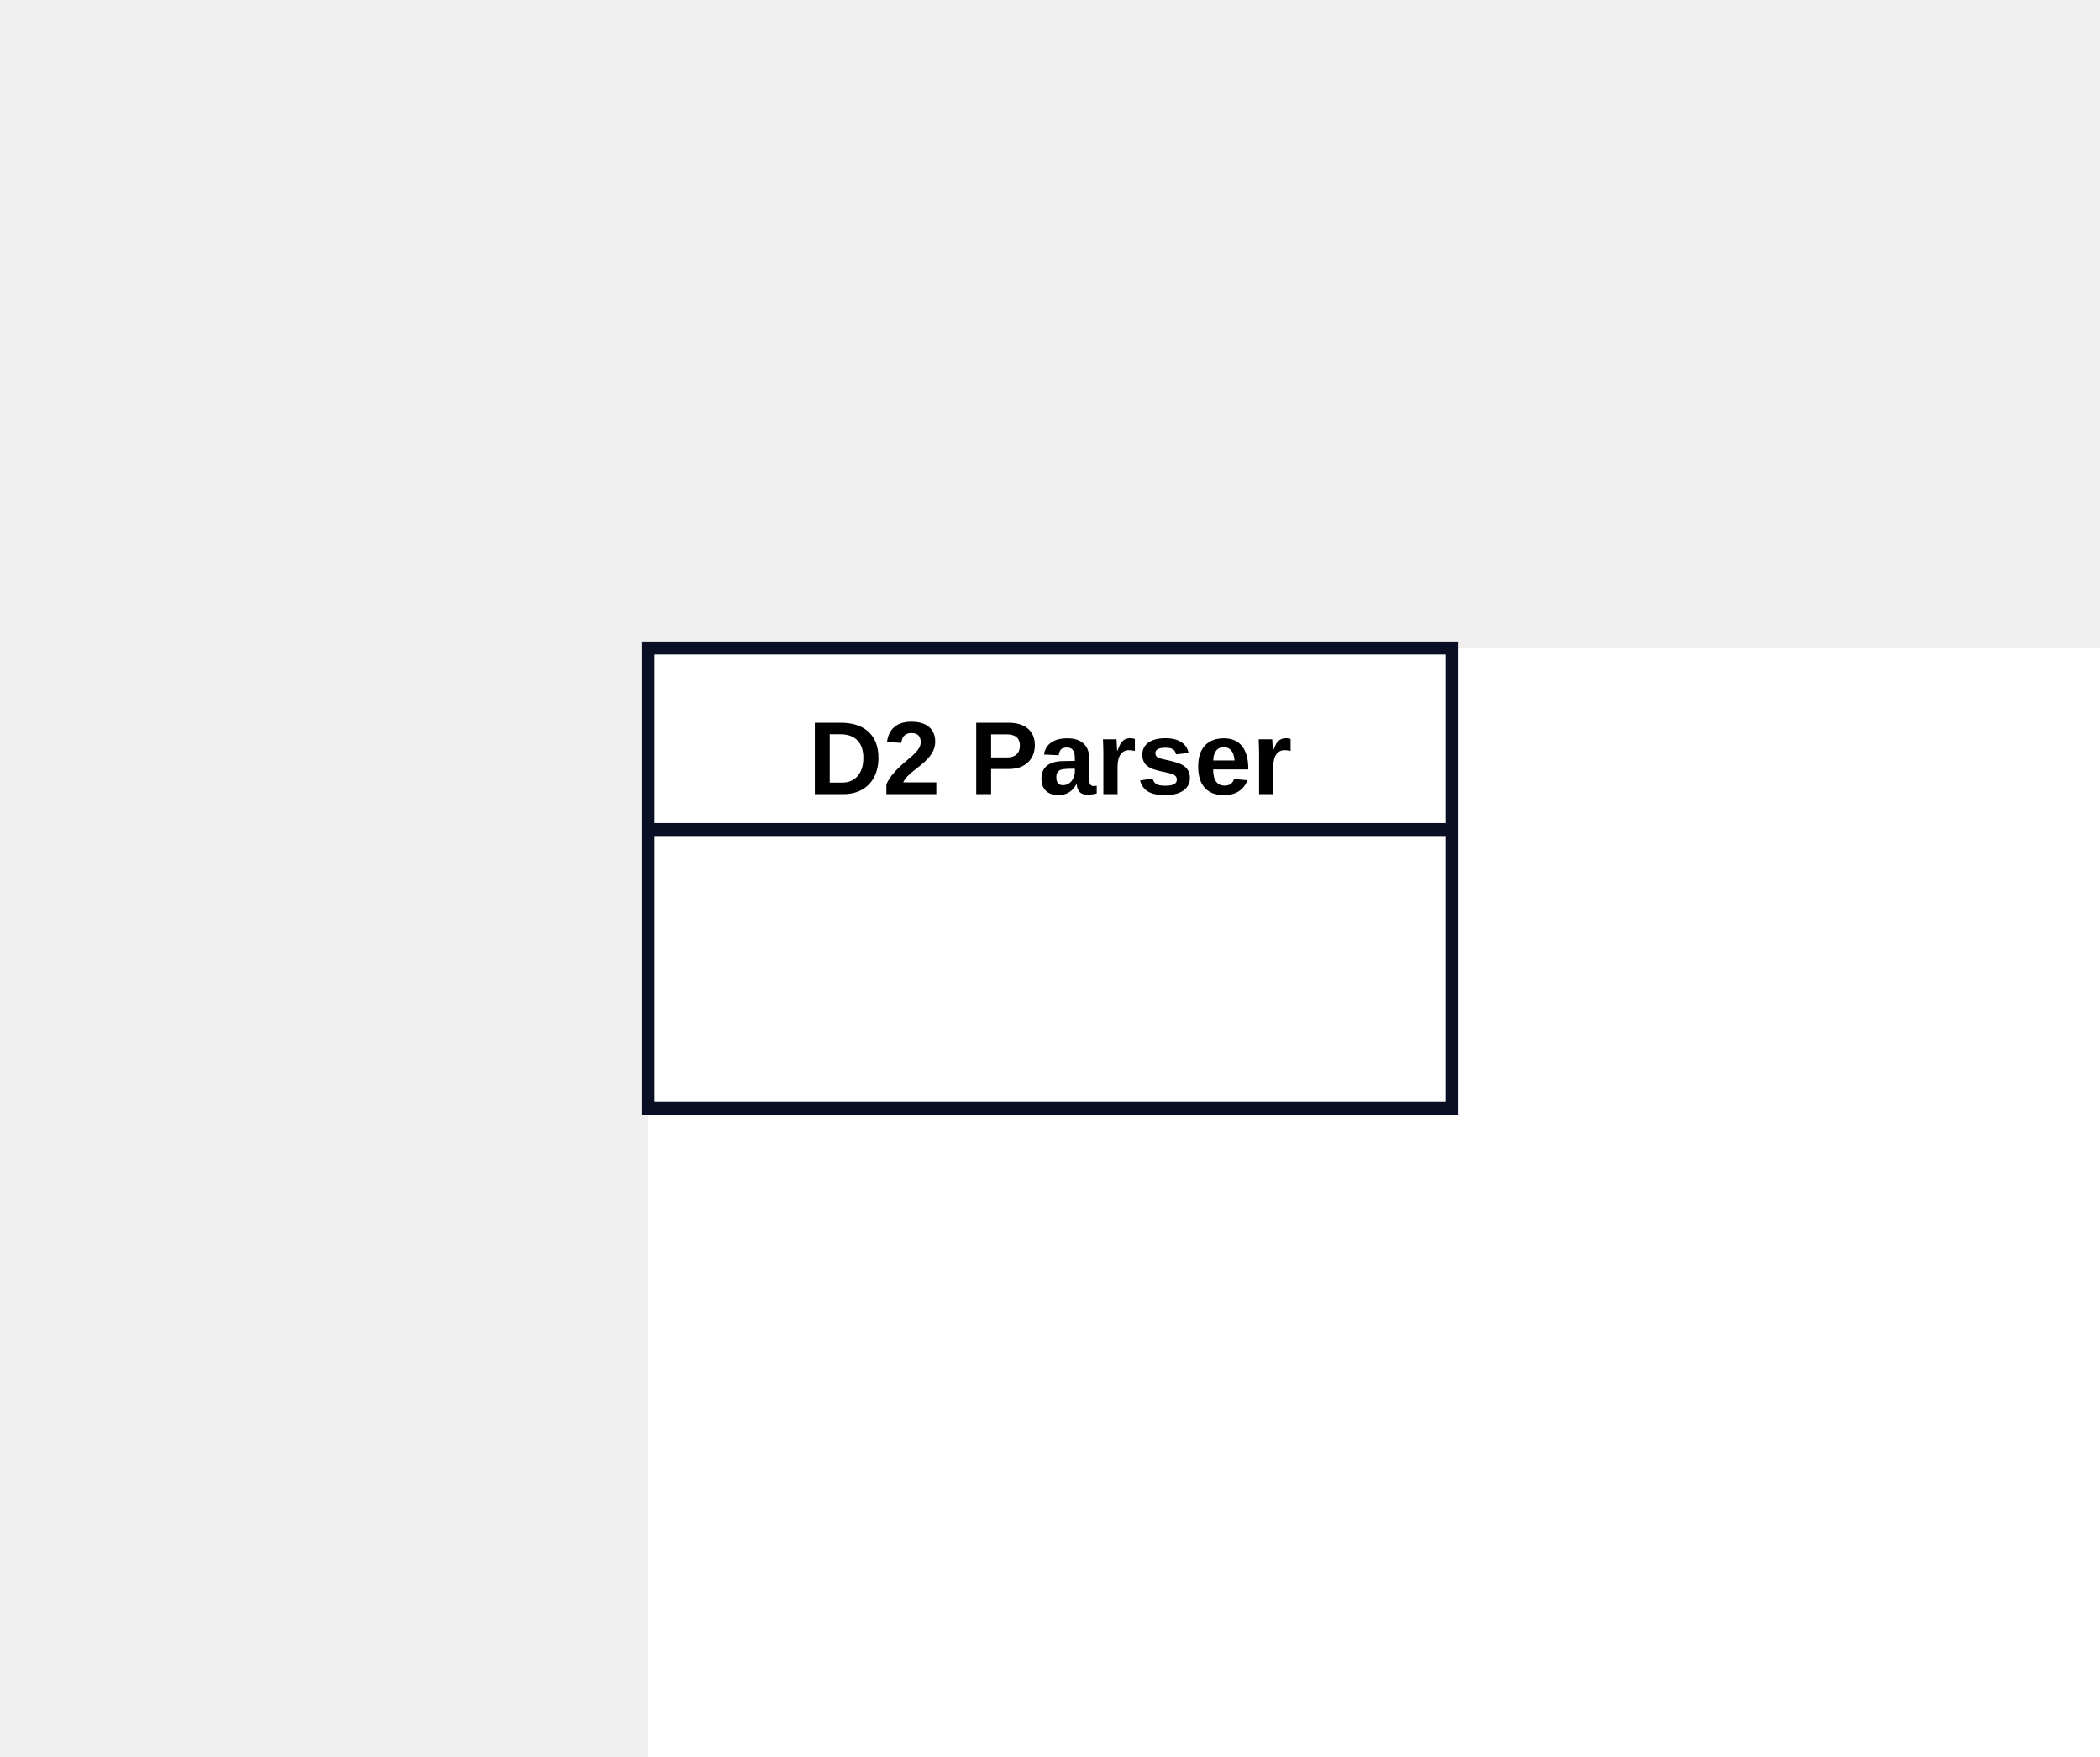
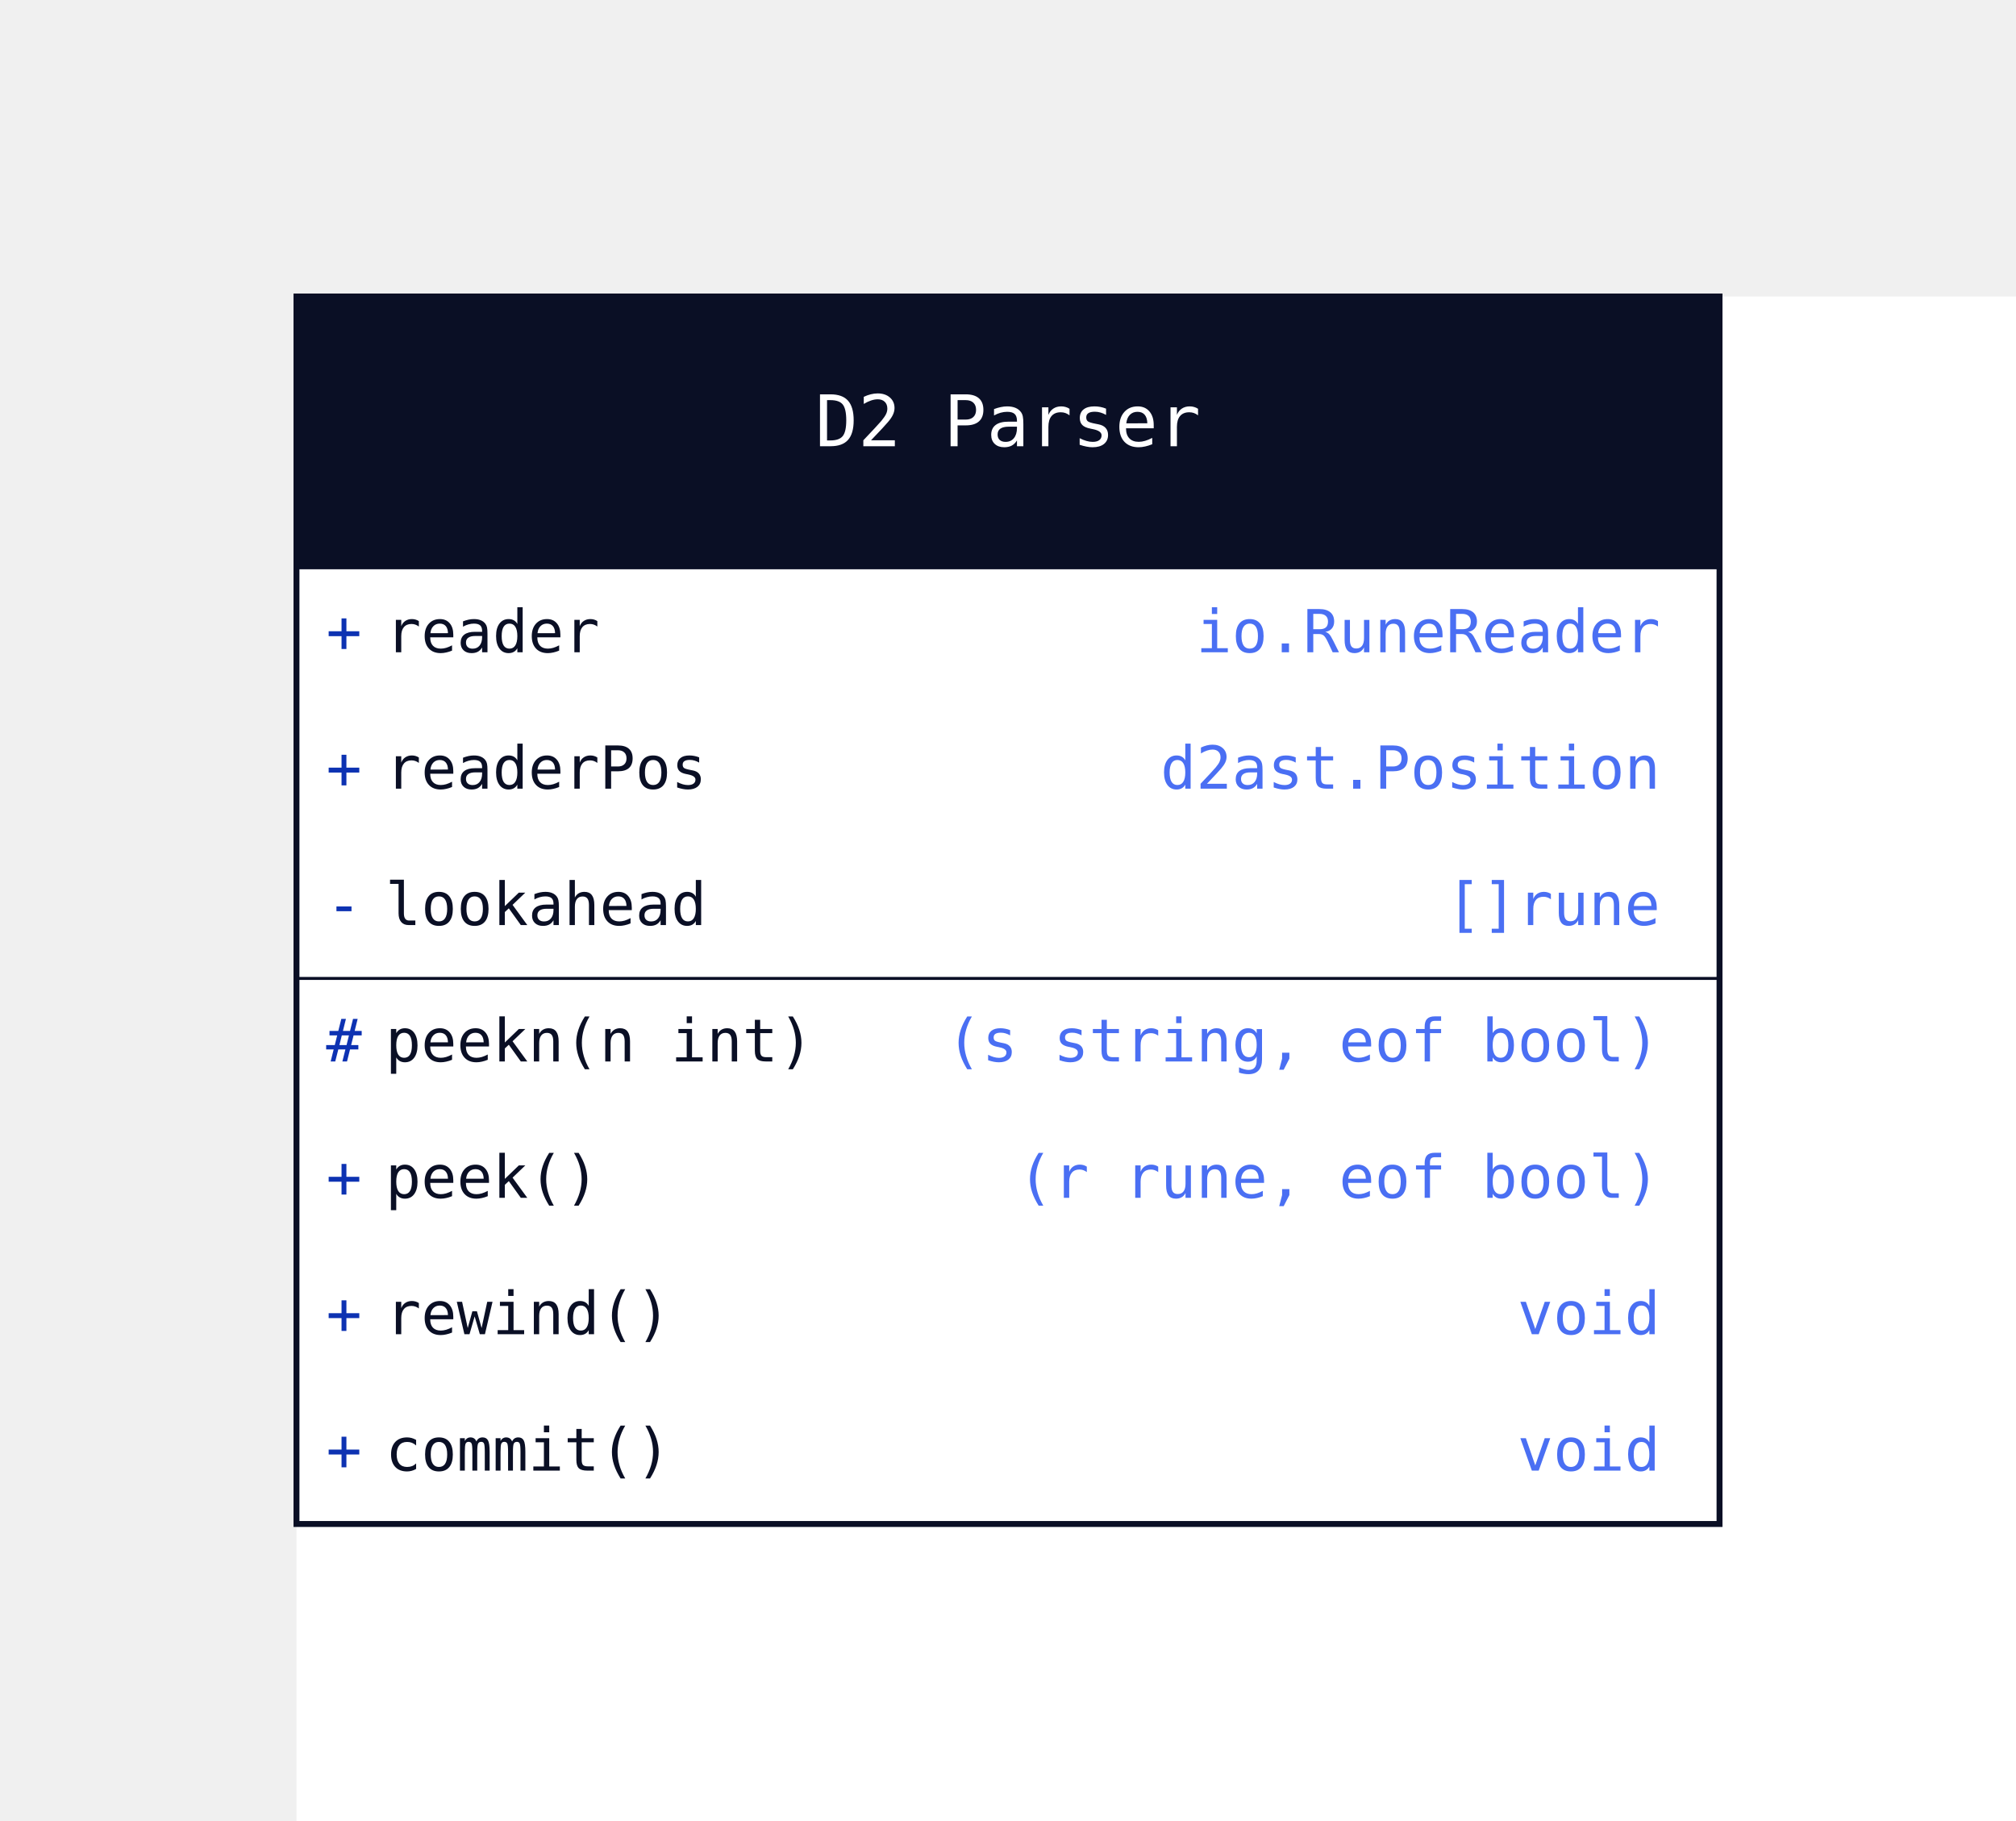
- <svg xmlns="http://www.w3.org/2000/svg" width="324" height="271" viewBox="-100 -100 324 271" data-d2-version="0.1.0">
+ <svg xmlns="http://www.w3.org/2000/svg" width="680" height="614" viewBox="-100 -100 680 614" data-d2-version="0.1.0">
  <defs>
    <marker id="arrow-triangle" markerWidth="10" markerHeight="10" refX="10" refY="5" orient="auto" markerUnits="strokeWidth">
      <path d="M0,0 L10,5 L0,10 Z" fill="#0A0F25" />
    </marker>
    <marker id="arrow-triangle-reverse" markerWidth="10" markerHeight="10" refX="0" refY="5" orient="auto" markerUnits="strokeWidth">
      <path d="M10,0 L0,5 L10,10 Z" fill="#0A0F25" />
    </marker>
    <marker id="arrow-diamond" markerWidth="10" markerHeight="10" refX="10" refY="5" orient="auto" markerUnits="strokeWidth">
      <path d="M0,5 L5,0 L10,5 L5,10 Z" fill="#0A0F25" />
    </marker>
    <marker id="arrow-diamond-reverse" markerWidth="10" markerHeight="10" refX="0" refY="5" orient="auto" markerUnits="strokeWidth">
      <path d="M0,5 L5,0 L10,5 L5,10 Z" fill="#0A0F25" />
    </marker>
    <marker id="arrow-circle" markerWidth="10" markerHeight="10" refX="6" refY="5" orient="auto" markerUnits="strokeWidth">
      <circle cx="5" cy="5" r="4" fill="#0A0F25" />
    </marker>
    <marker id="arrow-circle-reverse" markerWidth="10" markerHeight="10" refX="4" refY="5" orient="auto" markerUnits="strokeWidth">
      <circle cx="5" cy="5" r="4" fill="#0A0F25" />
    </marker>
    <marker id="arrow-cf-one" markerWidth="10" markerHeight="10" refX="10" refY="5" orient="auto" markerUnits="strokeWidth">
      <line x1="10" y1="0" x2="10" y2="10" stroke="#0A0F25" stroke-width="2" />
    </marker>
    <marker id="arrow-cf-one-reverse" markerWidth="10" markerHeight="10" refX="0" refY="5" orient="auto" markerUnits="strokeWidth">
      <line x1="0" y1="0" x2="0" y2="10" stroke="#0A0F25" stroke-width="2" />
    </marker>
    <marker id="arrow-cf-many" markerWidth="10" markerHeight="10" refX="10" refY="5" orient="auto" markerUnits="strokeWidth">
      <path d="M0,5 L10,0 M0,5 L10,5 M0,5 L10,10" stroke="#0A0F25" stroke-width="2" fill="none" />
    </marker>
    <marker id="arrow-cf-many-reverse" markerWidth="10" markerHeight="10" refX="0" refY="5" orient="auto" markerUnits="strokeWidth">
      <path d="M10,5 L0,0 M10,5 L0,5 M10,5 L0,10" stroke="#0A0F25" stroke-width="2" fill="none" />
    </marker>
    <marker id="arrow-cf-one-required" markerWidth="10" markerHeight="10" refX="10" refY="5" orient="auto" markerUnits="strokeWidth">
      <line x1="10" y1="0" x2="10" y2="10" stroke="#0A0F25" stroke-width="2" />
      <line x1="7" y1="0" x2="7" y2="10" stroke="#0A0F25" stroke-width="2" />
    </marker>
    <marker id="arrow-cf-one-required-reverse" markerWidth="10" markerHeight="10" refX="0" refY="5" orient="auto" markerUnits="strokeWidth">
      <line x1="0" y1="0" x2="0" y2="10" stroke="#0A0F25" stroke-width="2" />
      <line x1="3" y1="0" x2="3" y2="10" stroke="#0A0F25" stroke-width="2" />
    </marker>
    <marker id="arrow-cf-many-required" markerWidth="10" markerHeight="10" refX="10" refY="5" orient="auto" markerUnits="strokeWidth">
      <path d="M0,5 L10,0 M0,5 L10,5 M0,5 L10,10" stroke="#0A0F25" stroke-width="2" fill="none" />
      <line x1="3" y1="0" x2="3" y2="10" stroke="#0A0F25" stroke-width="2" />
    </marker>
    <marker id="arrow-cf-many-required-reverse" markerWidth="10" markerHeight="10" refX="0" refY="5" orient="auto" markerUnits="strokeWidth">
      <path d="M10,5 L0,0 M10,5 L0,5 M10,5 L0,10" stroke="#0A0F25" stroke-width="2" fill="none" />
      <line x1="7" y1="0" x2="7" y2="10" stroke="#0A0F25" stroke-width="2" />
    </marker>
    <marker id="arrow-cf-one-optional" markerWidth="10" markerHeight="10" refX="10" refY="5" orient="auto" markerUnits="strokeWidth">
      <line x1="10" y1="0" x2="10" y2="10" stroke="#0A0F25" stroke-width="2" />
      <circle cx="7" cy="5" r="2" stroke="#0A0F25" stroke-width="2" fill="white" />
    </marker>
    <marker id="arrow-cf-one-optional-reverse" markerWidth="10" markerHeight="10" refX="0" refY="5" orient="auto" markerUnits="strokeWidth">
      <line x1="0" y1="0" x2="0" y2="10" stroke="#0A0F25" stroke-width="2" />
      <circle cx="3" cy="5" r="2" stroke="#0A0F25" stroke-width="2" fill="white" />
    </marker>
    <marker id="arrow-cf-many-optional" markerWidth="10" markerHeight="10" refX="10" refY="5" orient="auto" markerUnits="strokeWidth">
      <path d="M0,5 L10,0 M0,5 L10,5 M0,5 L10,10" stroke="#0A0F25" stroke-width="2" fill="none" />
      <circle cx="3" cy="5" r="2" stroke="#0A0F25" stroke-width="2" fill="white" />
    </marker>
    <marker id="arrow-cf-many-optional-reverse" markerWidth="10" markerHeight="10" refX="0" refY="5" orient="auto" markerUnits="strokeWidth">
      <path d="M10,5 L0,0 M10,5 L0,5 M10,5 L0,10" stroke="#0A0F25" stroke-width="2" fill="none" />
      <circle cx="7" cy="5" r="2" stroke="#0A0F25" stroke-width="2" fill="white" />
    </marker>
    <marker id="arrow-line" markerWidth="10" markerHeight="10" refX="10" refY="5" orient="auto" markerUnits="strokeWidth">
      <line x1="10" y1="0" x2="10" y2="10" stroke="#0A0F25" stroke-width="2" />
    </marker>
    <marker id="arrow-line-reverse" markerWidth="10" markerHeight="10" refX="0" refY="5" orient="auto" markerUnits="strokeWidth">
      <line x1="0" y1="0" x2="0" y2="10" stroke="#0A0F25" stroke-width="2" />
    </marker>
    <marker id="arrow-open" markerWidth="10" markerHeight="10" refX="10" refY="5" orient="auto" markerUnits="strokeWidth">
      <path d="M0,0 L10,5 L0,10" stroke="#0A0F25" stroke-width="2" fill="none" />
    </marker>
    <marker id="arrow-open-reverse" markerWidth="10" markerHeight="10" refX="0" refY="5" orient="auto" markerUnits="strokeWidth">
      <path d="M10,0 L0,5 L10,10" stroke="#0A0F25" stroke-width="2" fill="none" />
    </marker>
    <marker id="arrow" markerWidth="10" markerHeight="10" refX="10" refY="5" orient="auto" markerUnits="strokeWidth">
      <path d="M0,0 L10,5 L0,10 Z" fill="#0A0F25" />
    </marker>
    <marker id="arrow-reverse" markerWidth="10" markerHeight="10" refX="0" refY="5" orient="auto" markerUnits="strokeWidth">
      <path d="M10,0 L0,5 L10,10 Z" fill="#0A0F25" />
    </marker>
  </defs>
  <rect width="100%" height="100%" fill="#FFFFFF" />
  <g id="base-layer">
-     <rect x="0" y="0" width="124" height="71" fill="#FFFFFF" stroke="#0A0F25" stroke-width="2" />
-     <text x="62" y="18" text-anchor="middle" dominant-baseline="middle" font-family="Arial, sans-serif" font-size="16" font-weight="bold">D2 Parser</text>
-     <line x1="0" y1="28" x2="124" y2="28" stroke="#0A0F25" stroke-width="2" />
+     <rect x="0" y="0" width="480" height="414" fill="#FFFFFF" stroke="#0A0F25" stroke-width="2" />
+     <rect x="0" y="0" width="480" height="92" fill="#0A0F25" stroke="none" stroke-width="0" />
+     <text x="240" y="50.5" text-anchor="middle" font-family="'SF Mono', 'Fira Code', 'Consolas', monospace" font-size="24" fill="#FFFFFF">D2 Parser</text>
+     <text x="10" y="120" text-anchor="start" font-family="'SF Mono', 'Fira Code', 'Consolas', monospace" font-size="20" fill="#0D32B2">+</text>
+     <text x="30" y="120" text-anchor="start" font-family="'SF Mono', 'Fira Code', 'Consolas', monospace" font-size="20" fill="#0A0F25" text-decoration="none">reader</text>
+     <text x="460" y="120" text-anchor="end" font-family="'SF Mono', 'Fira Code', 'Consolas', monospace" font-size="20" fill="#4A6FF3">io.RuneReader</text>
+     <text x="10" y="166" text-anchor="start" font-family="'SF Mono', 'Fira Code', 'Consolas', monospace" font-size="20" fill="#0D32B2">+</text>
+     <text x="30" y="166" text-anchor="start" font-family="'SF Mono', 'Fira Code', 'Consolas', monospace" font-size="20" fill="#0A0F25" text-decoration="none">readerPos</text>
+     <text x="460" y="166" text-anchor="end" font-family="'SF Mono', 'Fira Code', 'Consolas', monospace" font-size="20" fill="#4A6FF3">d2ast.Position</text>
+     <text x="10" y="212" text-anchor="start" font-family="'SF Mono', 'Fira Code', 'Consolas', monospace" font-size="20" fill="#0D32B2">-</text>
+     <text x="30" y="212" text-anchor="start" font-family="'SF Mono', 'Fira Code', 'Consolas', monospace" font-size="20" fill="#0A0F25" text-decoration="none">lookahead</text>
+     <text x="460" y="212" text-anchor="end" font-family="'SF Mono', 'Fira Code', 'Consolas', monospace" font-size="20" fill="#4A6FF3">[]rune</text>
+     <line x1="0" y1="230" x2="480" y2="230" stroke="#0A0F25" stroke-width="1" />
+     <text x="10" y="258" text-anchor="start" font-family="'SF Mono', 'Fira Code', 'Consolas', monospace" font-size="20" fill="#0D32B2">#</text>
+     <text x="30" y="258" text-anchor="start" font-family="'SF Mono', 'Fira Code', 'Consolas', monospace" font-size="20" fill="#0A0F25" text-decoration="none">peekn(n int)</text>
+     <text x="460" y="258" text-anchor="end" font-family="'SF Mono', 'Fira Code', 'Consolas', monospace" font-size="20" fill="#4A6FF3">(s string, eof bool)</text>
+     <text x="10" y="304" text-anchor="start" font-family="'SF Mono', 'Fira Code', 'Consolas', monospace" font-size="20" fill="#0D32B2">+</text>
+     <text x="30" y="304" text-anchor="start" font-family="'SF Mono', 'Fira Code', 'Consolas', monospace" font-size="20" fill="#0A0F25" text-decoration="none">peek()</text>
+     <text x="460" y="304" text-anchor="end" font-family="'SF Mono', 'Fira Code', 'Consolas', monospace" font-size="20" fill="#4A6FF3">(r rune, eof bool)</text>
+     <text x="10" y="350" text-anchor="start" font-family="'SF Mono', 'Fira Code', 'Consolas', monospace" font-size="20" fill="#0D32B2">+</text>
+     <text x="30" y="350" text-anchor="start" font-family="'SF Mono', 'Fira Code', 'Consolas', monospace" font-size="20" fill="#0A0F25" text-decoration="none">rewind()</text>
+     <text x="460" y="350" text-anchor="end" font-family="'SF Mono', 'Fira Code', 'Consolas', monospace" font-size="20" fill="#4A6FF3">void</text>
+     <text x="10" y="396" text-anchor="start" font-family="'SF Mono', 'Fira Code', 'Consolas', monospace" font-size="20" fill="#0D32B2">+</text>
+     <text x="30" y="396" text-anchor="start" font-family="'SF Mono', 'Fira Code', 'Consolas', monospace" font-size="20" fill="#0A0F25" text-decoration="none">commit()</text>
+     <text x="460" y="396" text-anchor="end" font-family="'SF Mono', 'Fira Code', 'Consolas', monospace" font-size="20" fill="#4A6FF3">void</text>
  </g>
</svg>
